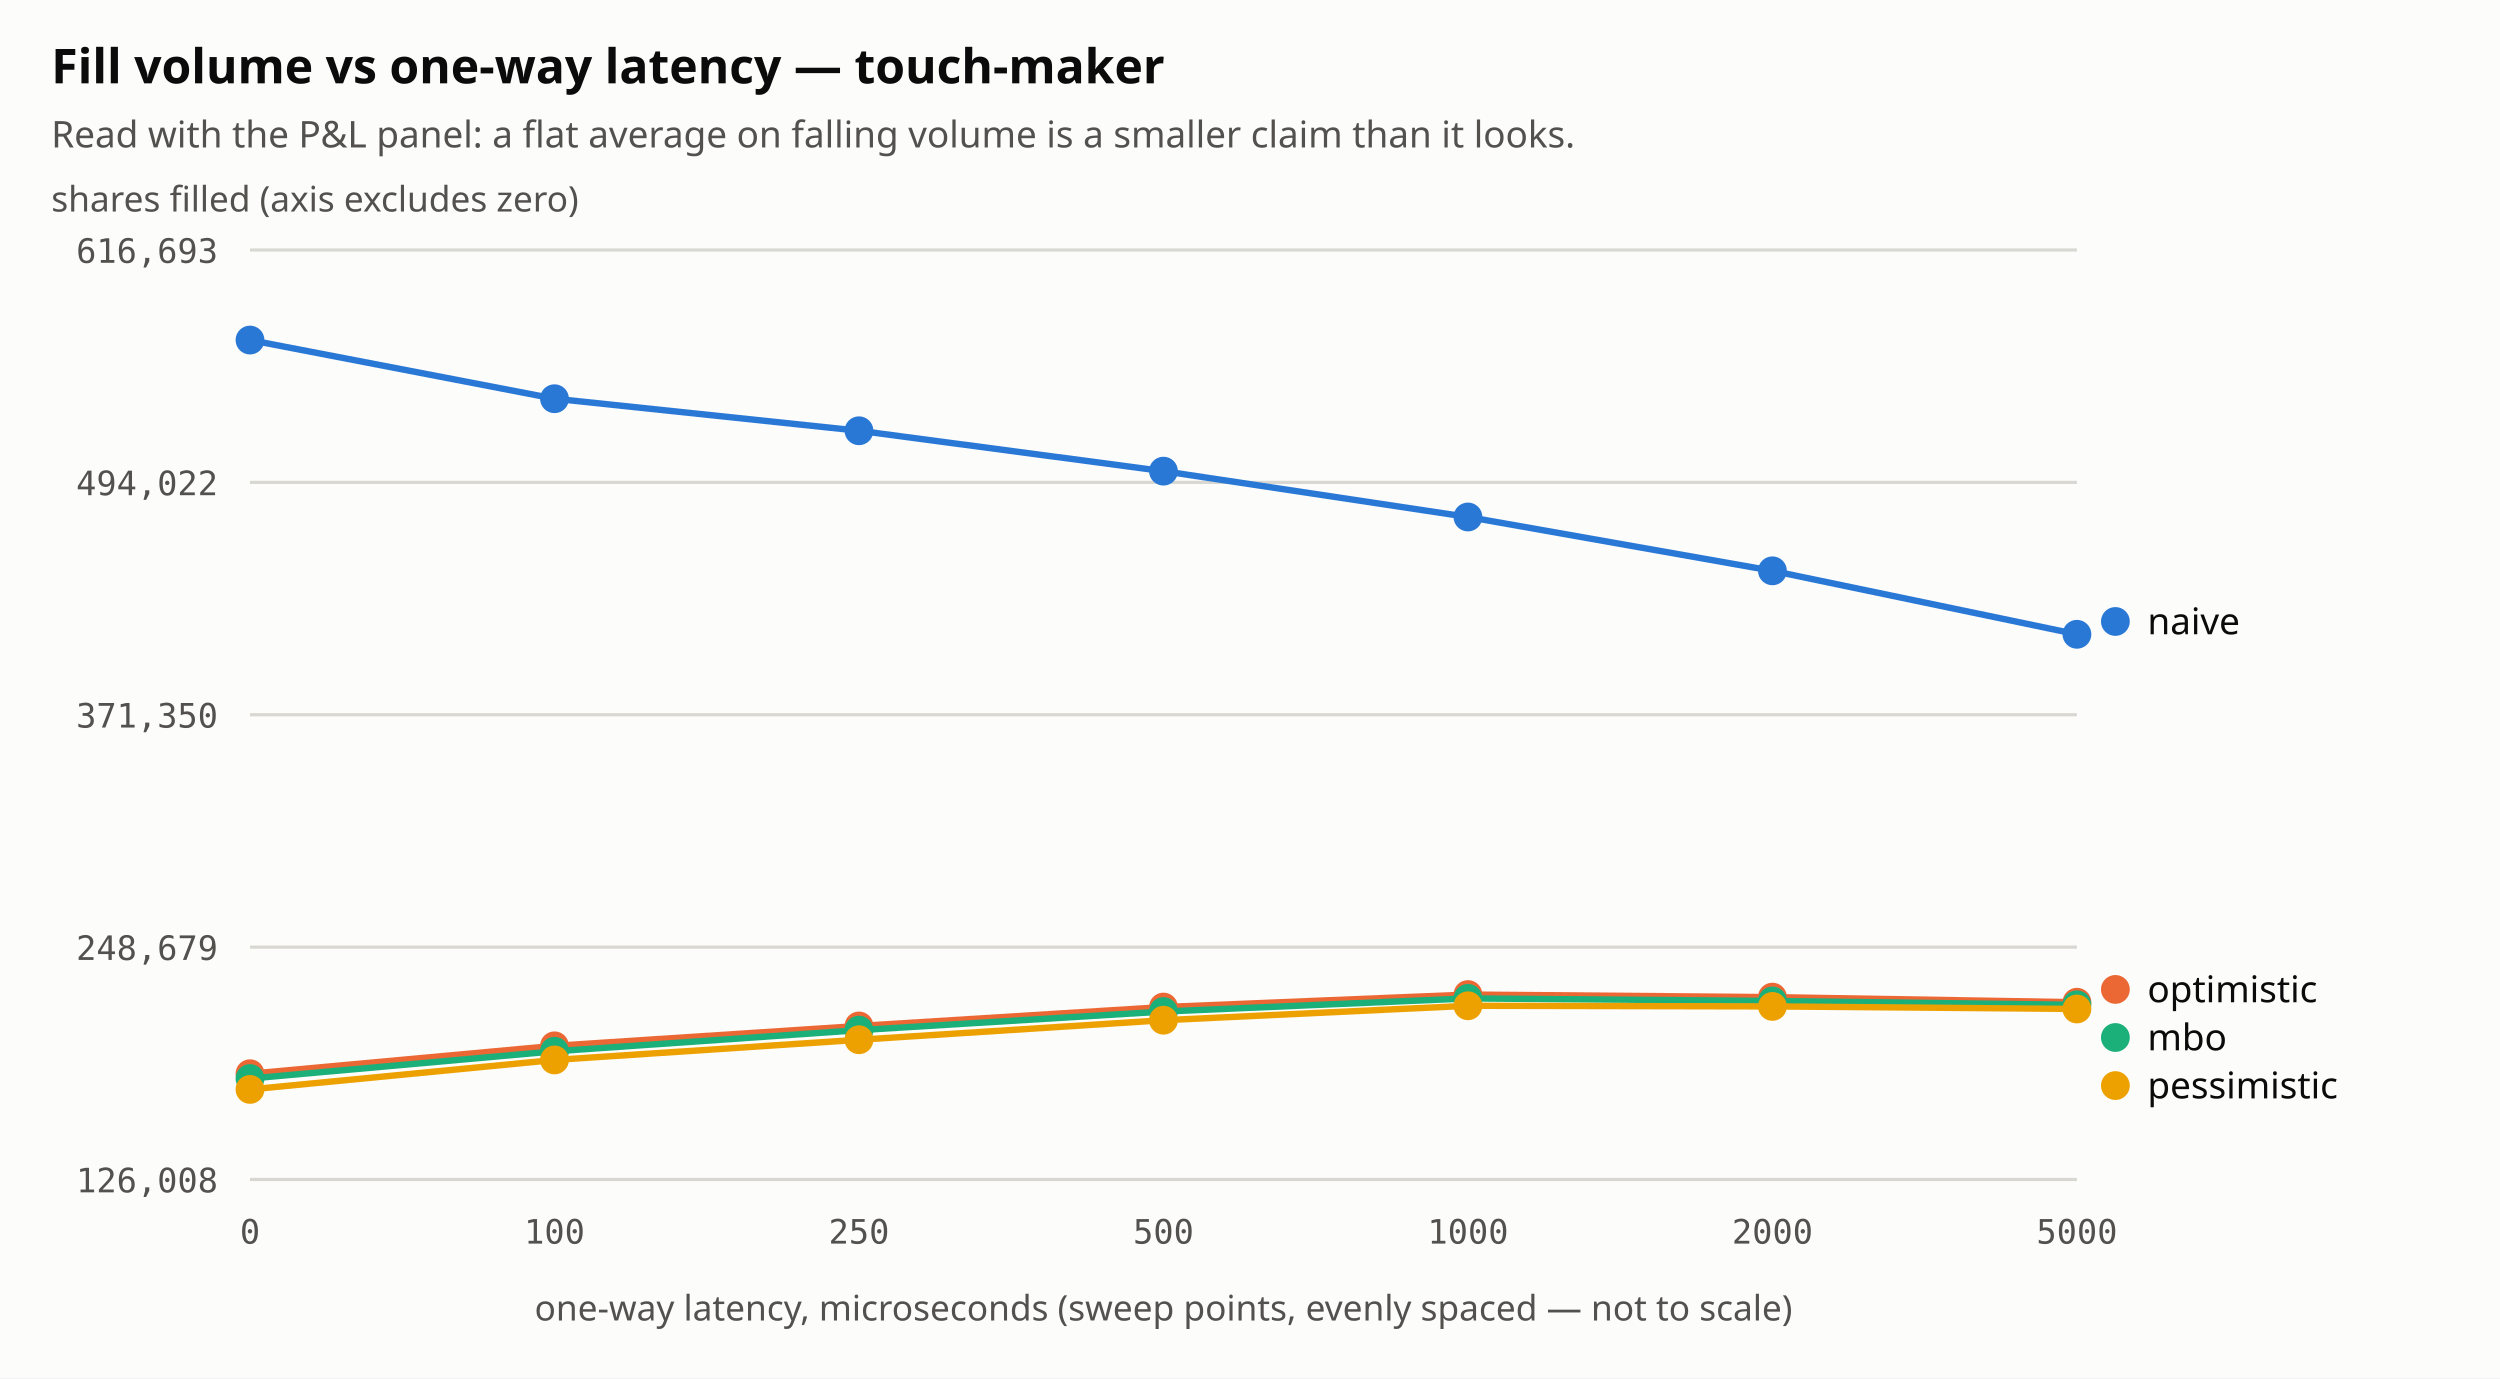
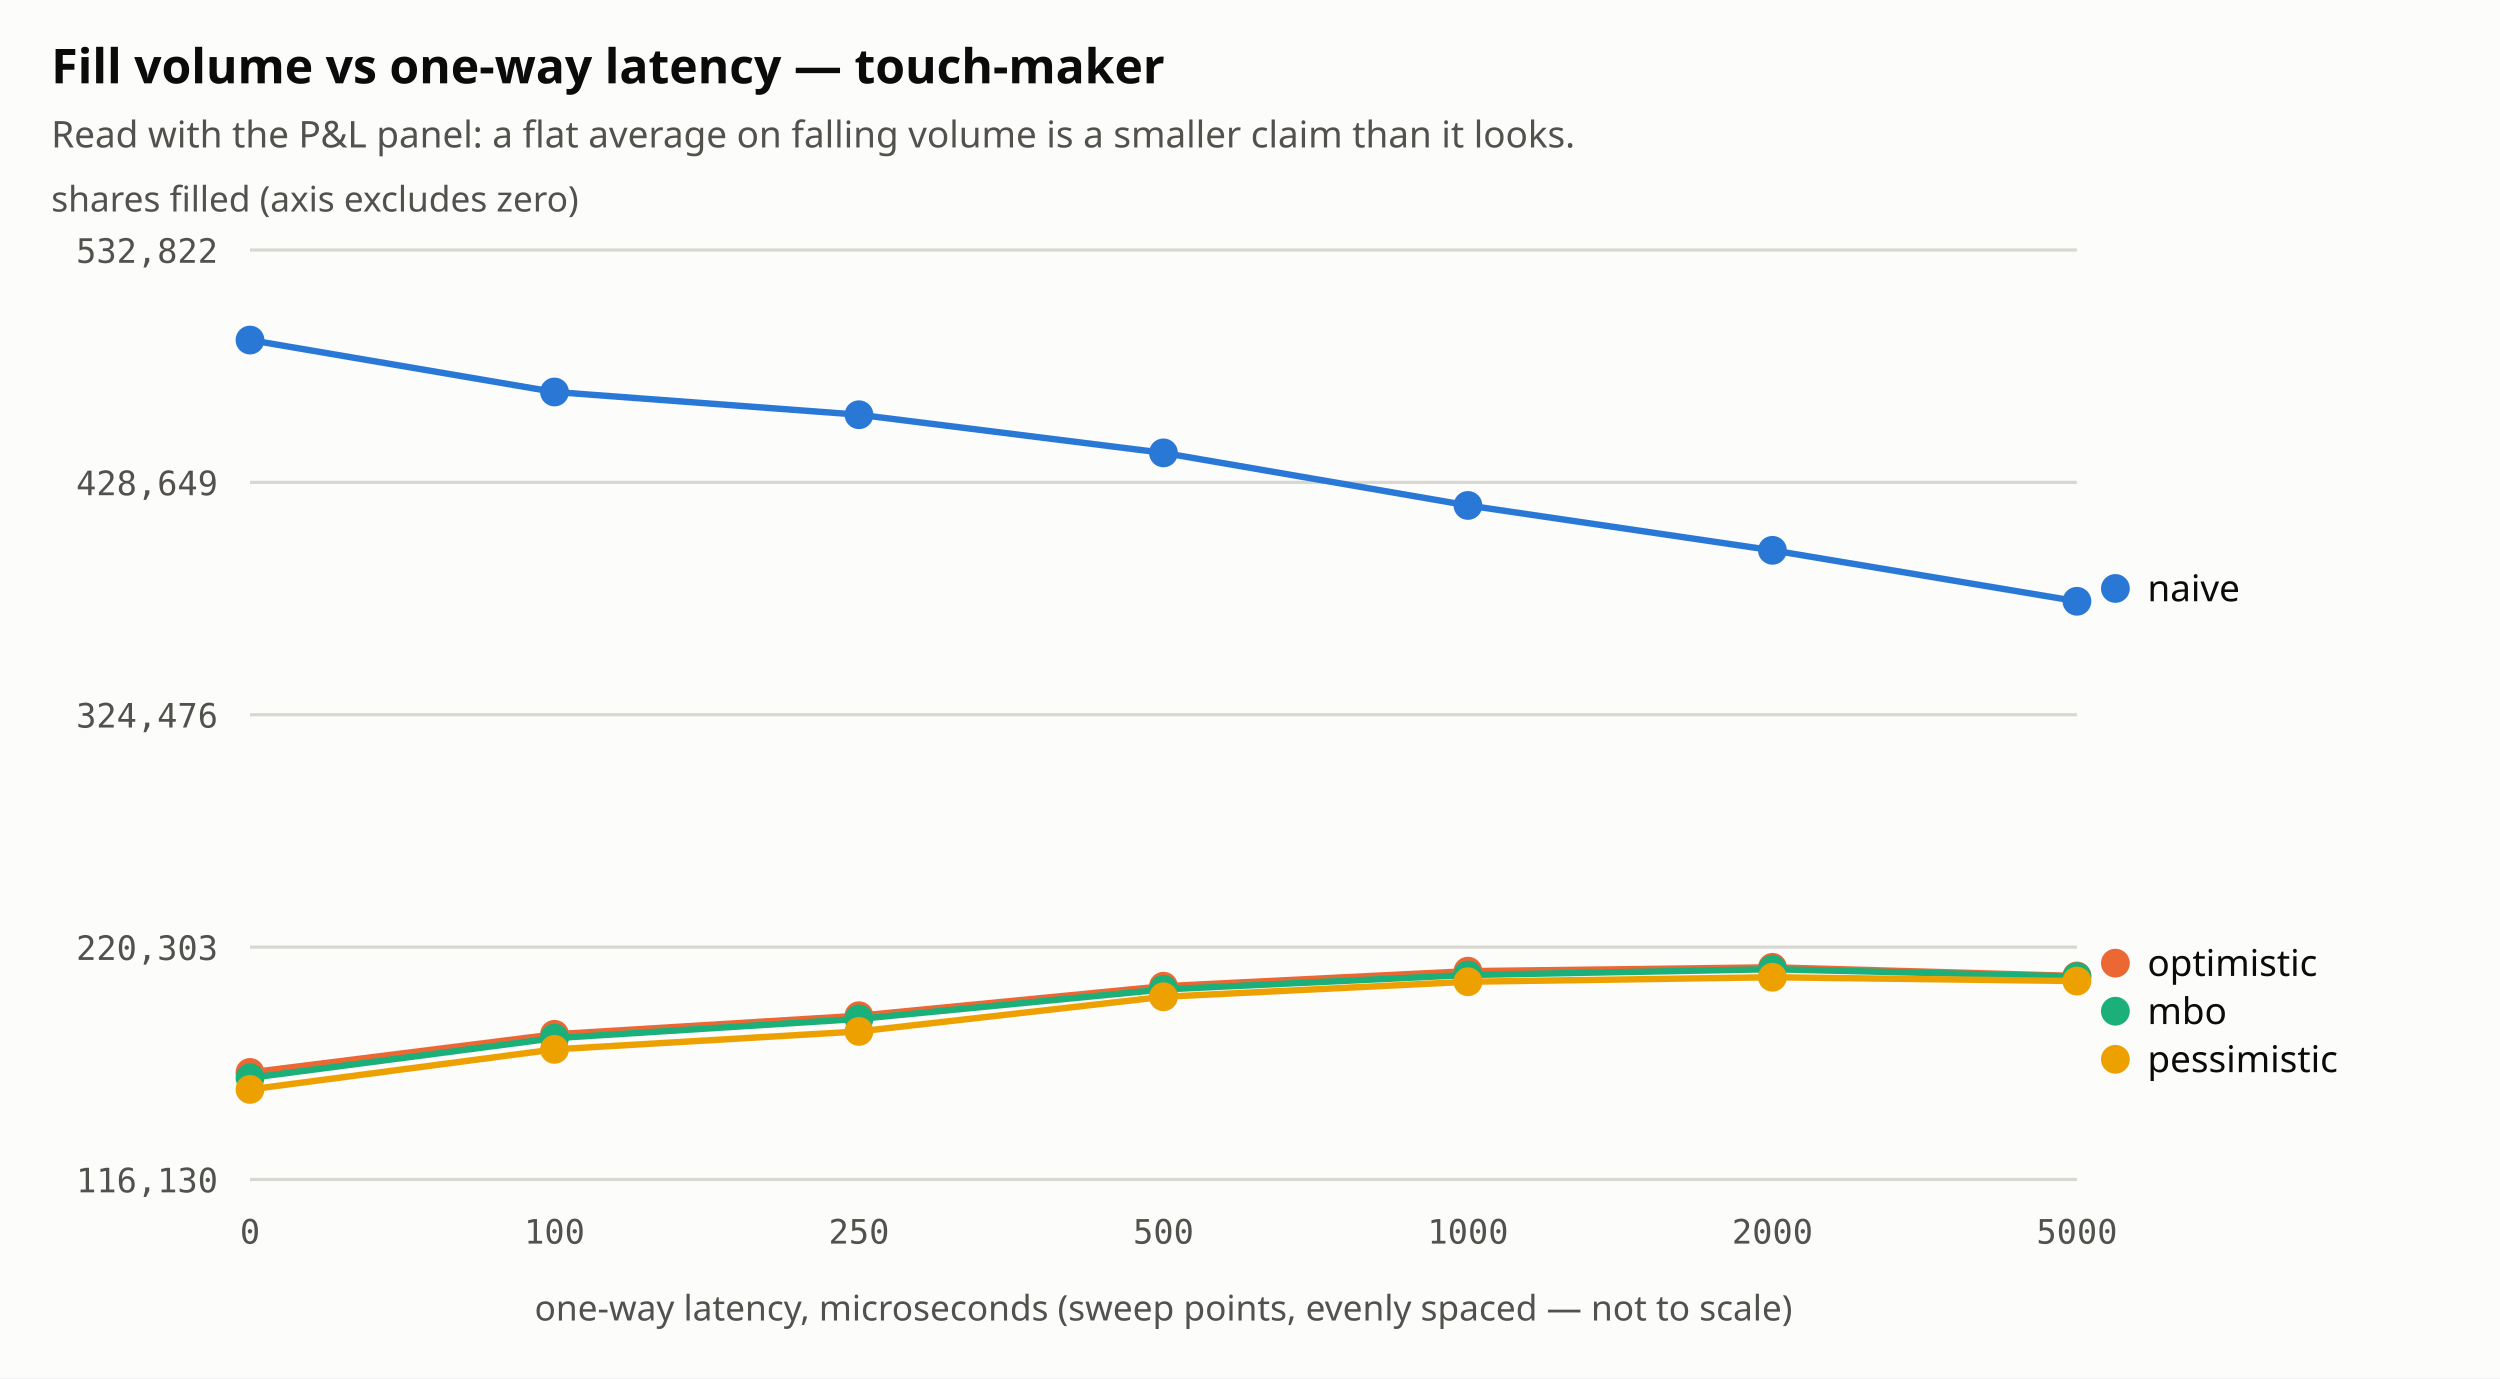
<svg xmlns="http://www.w3.org/2000/svg" viewBox="0 0 780 430" width="780" height="430" role="img" aria-label="Fill volume vs one-way latency — touch-maker">
  <style>
  .surface { fill: #fcfcfb; }
  .ink     { fill: #0b0b0b; }
  .muted   { fill: #52514e; }
+   /* Text drawn ON a filled mark, so it needs the surface colour, not ink. */
+   .on-fill { fill: #fcfcfb; }
  .grid    { stroke: #d8d7d2; stroke-width: 1; }
  .axis    { stroke: #52514e; stroke-width: 1; }
  .s1 { fill: #2a78d6; stroke: #2a78d6; }
  .s2 { fill: #eb6834; stroke: #eb6834; }
  .s3 { fill: #1baf7a; stroke: #1baf7a; }
  .s4 { fill: #eda100; stroke: #eda100; }
  /* Stroke-only twins. A class that sets `fill` beats a fill="none"
     presentation attribute in the cascade, which silently turns every
     polyline into a filled blob. */
  .k1 { fill: none; stroke: #2a78d6; }
  .k2 { fill: none; stroke: #eb6834; }
  .k3 { fill: none; stroke: #1baf7a; }
  .k4 { fill: none; stroke: #eda100; }
  @media (prefers-color-scheme: dark) {
    .surface { fill: #1a1a19; }
    .ink     { fill: #ffffff; }
    .muted   { fill: #c3c2b7; }
+     .on-fill { fill: #1a1a19; }
    .grid    { stroke: #3a3a38; }
    .axis    { stroke: #c3c2b7; }
    .s1 { fill: #3987e5; stroke: #3987e5; }
    .s2 { fill: #d95926; stroke: #d95926; }
    .s3 { fill: #199e70; stroke: #199e70; }
    .s4 { fill: #c98500; stroke: #c98500; }
    .k1 { stroke: #3987e5; }
    .k2 { stroke: #d95926; }
    .k3 { stroke: #199e70; }
    .k4 { stroke: #c98500; }
  }
</style>
  <rect class="surface" width="780" height="430" />
  <text class="ink" x="16" y="26" font-family="system-ui,sans-serif" font-size="15" font-weight="600">Fill volume vs one-way latency — touch-maker</text>
  <text class="muted" x="16" y="46" font-family="system-ui,sans-serif" font-size="11.5">Read with the P&amp;L panel: a flat average on falling volume is a smaller claim than it looks.</text>
  <text class="muted" x="16" y="66" font-family="system-ui,sans-serif" font-size="11">shares filled (axis excludes zero)</text>
  <line class="grid" x1="78" y1="368.0" x2="648" y2="368.0" />
-   <text class="muted" x="68" y="372.0" text-anchor="end" font-family="ui-monospace,monospace" font-size="10.5">126,008</text>
+   <text class="muted" x="68" y="372.0" text-anchor="end" font-family="ui-monospace,monospace" font-size="10.5">116,130</text>
  <line class="grid" x1="78" y1="295.5" x2="648" y2="295.5" />
-   <text class="muted" x="68" y="299.5" text-anchor="end" font-family="ui-monospace,monospace" font-size="10.5">248,679</text>
+   <text class="muted" x="68" y="299.5" text-anchor="end" font-family="ui-monospace,monospace" font-size="10.5">220,303</text>
  <line class="grid" x1="78" y1="223.0" x2="648" y2="223.0" />
-   <text class="muted" x="68" y="227.0" text-anchor="end" font-family="ui-monospace,monospace" font-size="10.5">371,350</text>
+   <text class="muted" x="68" y="227.0" text-anchor="end" font-family="ui-monospace,monospace" font-size="10.5">324,476</text>
  <line class="grid" x1="78" y1="150.5" x2="648" y2="150.5" />
-   <text class="muted" x="68" y="154.5" text-anchor="end" font-family="ui-monospace,monospace" font-size="10.5">494,022</text>
+   <text class="muted" x="68" y="154.5" text-anchor="end" font-family="ui-monospace,monospace" font-size="10.5">428,649</text>
  <line class="grid" x1="78" y1="78.0" x2="648" y2="78.0" />
-   <text class="muted" x="68" y="82.0" text-anchor="end" font-family="ui-monospace,monospace" font-size="10.5">616,693</text>
+   <text class="muted" x="68" y="82.0" text-anchor="end" font-family="ui-monospace,monospace" font-size="10.5">532,822</text>
  <text class="muted" x="78.0" y="388" text-anchor="middle" font-family="ui-monospace,monospace" font-size="10.5">0</text>
  <text class="muted" x="173.0" y="388" text-anchor="middle" font-family="ui-monospace,monospace" font-size="10.5">100</text>
  <text class="muted" x="268.0" y="388" text-anchor="middle" font-family="ui-monospace,monospace" font-size="10.5">250</text>
  <text class="muted" x="363.0" y="388" text-anchor="middle" font-family="ui-monospace,monospace" font-size="10.5">500</text>
  <text class="muted" x="458.0" y="388" text-anchor="middle" font-family="ui-monospace,monospace" font-size="10.5">1000</text>
  <text class="muted" x="553.0" y="388" text-anchor="middle" font-family="ui-monospace,monospace" font-size="10.5">2000</text>
  <text class="muted" x="648.0" y="388" text-anchor="middle" font-family="ui-monospace,monospace" font-size="10.5">5000</text>
  <text class="muted" x="363" y="412" text-anchor="middle" font-family="system-ui,sans-serif" font-size="11">one-way latency, microseconds (sweep points, evenly spaced — not to scale)</text>
-   <polyline class="k1" stroke-width="2" stroke-linejoin="round" points="78.0,106.1 173.0,124.4 268.0,134.4 363.0,147.0 458.0,161.3 553.0,178.1 648.0,197.9" />
+   <polyline class="k1" stroke-width="2" stroke-linejoin="round" points="78.0,106.1 173.0,122.3 268.0,129.4 363.0,141.3 458.0,157.7 553.0,171.7 648.0,187.6" />
  <circle class="s1" cx="78.0" cy="106.1" r="4" />
-   <circle class="s1" cx="173.0" cy="124.4" r="4" />
-   <circle class="s1" cx="268.0" cy="134.4" r="4" />
-   <circle class="s1" cx="363.0" cy="147.0" r="4" />
-   <circle class="s1" cx="458.0" cy="161.3" r="4" />
-   <circle class="s1" cx="553.0" cy="178.1" r="4" />
-   <circle class="s1" cx="648.0" cy="197.9" r="4" />
-   <polyline class="k2" stroke-width="2" stroke-linejoin="round" points="78.0,335.0 173.0,326.3 268.0,320.1 363.0,314.2 458.0,310.3 553.0,311.1 648.0,312.7" />
-   <circle class="s2" cx="78.0" cy="335.0" r="4" />
-   <circle class="s2" cx="173.0" cy="326.3" r="4" />
-   <circle class="s2" cx="268.0" cy="320.1" r="4" />
-   <circle class="s2" cx="363.0" cy="314.2" r="4" />
-   <circle class="s2" cx="458.0" cy="310.3" r="4" />
-   <circle class="s2" cx="553.0" cy="311.1" r="4" />
-   <circle class="s2" cx="648.0" cy="312.7" r="4" />
-   <polyline class="k3" stroke-width="2" stroke-linejoin="round" points="78.0,336.5 173.0,328.0 268.0,321.4 363.0,315.6 458.0,311.5 553.0,312.3 648.0,313.5" />
-   <circle class="s3" cx="78.0" cy="336.5" r="4" />
-   <circle class="s3" cx="173.0" cy="328.0" r="4" />
-   <circle class="s3" cx="268.0" cy="321.4" r="4" />
-   <circle class="s3" cx="363.0" cy="315.6" r="4" />
-   <circle class="s3" cx="458.0" cy="311.5" r="4" />
-   <circle class="s3" cx="553.0" cy="312.3" r="4" />
-   <circle class="s3" cx="648.0" cy="313.5" r="4" />
-   <polyline class="k4" stroke-width="2" stroke-linejoin="round" points="78.0,339.9 173.0,330.7 268.0,324.4 363.0,318.3 458.0,313.8 553.0,314.0 648.0,314.8" />
+   <circle class="s1" cx="173.0" cy="122.3" r="4" />
+   <circle class="s1" cx="268.0" cy="129.4" r="4" />
+   <circle class="s1" cx="363.0" cy="141.3" r="4" />
+   <circle class="s1" cx="458.0" cy="157.7" r="4" />
+   <circle class="s1" cx="553.0" cy="171.7" r="4" />
+   <circle class="s1" cx="648.0" cy="187.6" r="4" />
+   <polyline class="k2" stroke-width="2" stroke-linejoin="round" points="78.0,334.6 173.0,322.7 268.0,316.9 363.0,307.7 458.0,303.0 553.0,301.8 648.0,304.5" />
+   <circle class="s2" cx="78.0" cy="334.6" r="4" />
+   <circle class="s2" cx="173.0" cy="322.7" r="4" />
+   <circle class="s2" cx="268.0" cy="316.9" r="4" />
+   <circle class="s2" cx="363.0" cy="307.7" r="4" />
+   <circle class="s2" cx="458.0" cy="303.0" r="4" />
+   <circle class="s2" cx="553.0" cy="301.8" r="4" />
+   <circle class="s2" cx="648.0" cy="304.5" r="4" />
+   <polyline class="k3" stroke-width="2" stroke-linejoin="round" points="78.0,336.3 173.0,323.9 268.0,317.9 363.0,308.7 458.0,304.2 553.0,302.4 648.0,304.7" />
+   <circle class="s3" cx="78.0" cy="336.3" r="4" />
+   <circle class="s3" cx="173.0" cy="323.9" r="4" />
+   <circle class="s3" cx="268.0" cy="317.9" r="4" />
+   <circle class="s3" cx="363.0" cy="308.7" r="4" />
+   <circle class="s3" cx="458.0" cy="304.2" r="4" />
+   <circle class="s3" cx="553.0" cy="302.4" r="4" />
+   <circle class="s3" cx="648.0" cy="304.7" r="4" />
+   <polyline class="k4" stroke-width="2" stroke-linejoin="round" points="78.0,339.9 173.0,327.4 268.0,321.8 363.0,311.0 458.0,306.3 553.0,304.9 648.0,306.1" />
  <circle class="s4" cx="78.0" cy="339.9" r="4" />
-   <circle class="s4" cx="173.0" cy="330.7" r="4" />
-   <circle class="s4" cx="268.0" cy="324.4" r="4" />
-   <circle class="s4" cx="363.0" cy="318.3" r="4" />
-   <circle class="s4" cx="458.0" cy="313.8" r="4" />
-   <circle class="s4" cx="553.0" cy="314.0" r="4" />
-   <circle class="s4" cx="648.0" cy="314.8" r="4" />
-   <circle class="s1" cx="660" cy="193.9" r="4" />
-   <text class="ink" x="670" y="197.9" font-family="system-ui,sans-serif" font-size="11.5">naive</text>
-   <circle class="s2" cx="660" cy="308.7" r="4" />
-   <text class="ink" x="670" y="312.7" font-family="system-ui,sans-serif" font-size="11.5">optimistic</text>
-   <circle class="s3" cx="660" cy="323.7" r="4" />
-   <text class="ink" x="670" y="327.7" font-family="system-ui,sans-serif" font-size="11.5">mbo</text>
-   <circle class="s4" cx="660" cy="338.7" r="4" />
-   <text class="ink" x="670" y="342.7" font-family="system-ui,sans-serif" font-size="11.5">pessimistic</text>
+   <circle class="s4" cx="173.0" cy="327.4" r="4" />
+   <circle class="s4" cx="268.0" cy="321.8" r="4" />
+   <circle class="s4" cx="363.0" cy="311.0" r="4" />
+   <circle class="s4" cx="458.0" cy="306.3" r="4" />
+   <circle class="s4" cx="553.0" cy="304.9" r="4" />
+   <circle class="s4" cx="648.0" cy="306.1" r="4" />
+   <circle class="s1" cx="660" cy="183.6" r="4" />
+   <text class="ink" x="670" y="187.6" font-family="system-ui,sans-serif" font-size="11.5">naive</text>
+   <circle class="s2" cx="660" cy="300.5" r="4" />
+   <text class="ink" x="670" y="304.5" font-family="system-ui,sans-serif" font-size="11.5">optimistic</text>
+   <circle class="s3" cx="660" cy="315.5" r="4" />
+   <text class="ink" x="670" y="319.5" font-family="system-ui,sans-serif" font-size="11.5">mbo</text>
+   <circle class="s4" cx="660" cy="330.5" r="4" />
+   <text class="ink" x="670" y="334.5" font-family="system-ui,sans-serif" font-size="11.5">pessimistic</text>
</svg>
